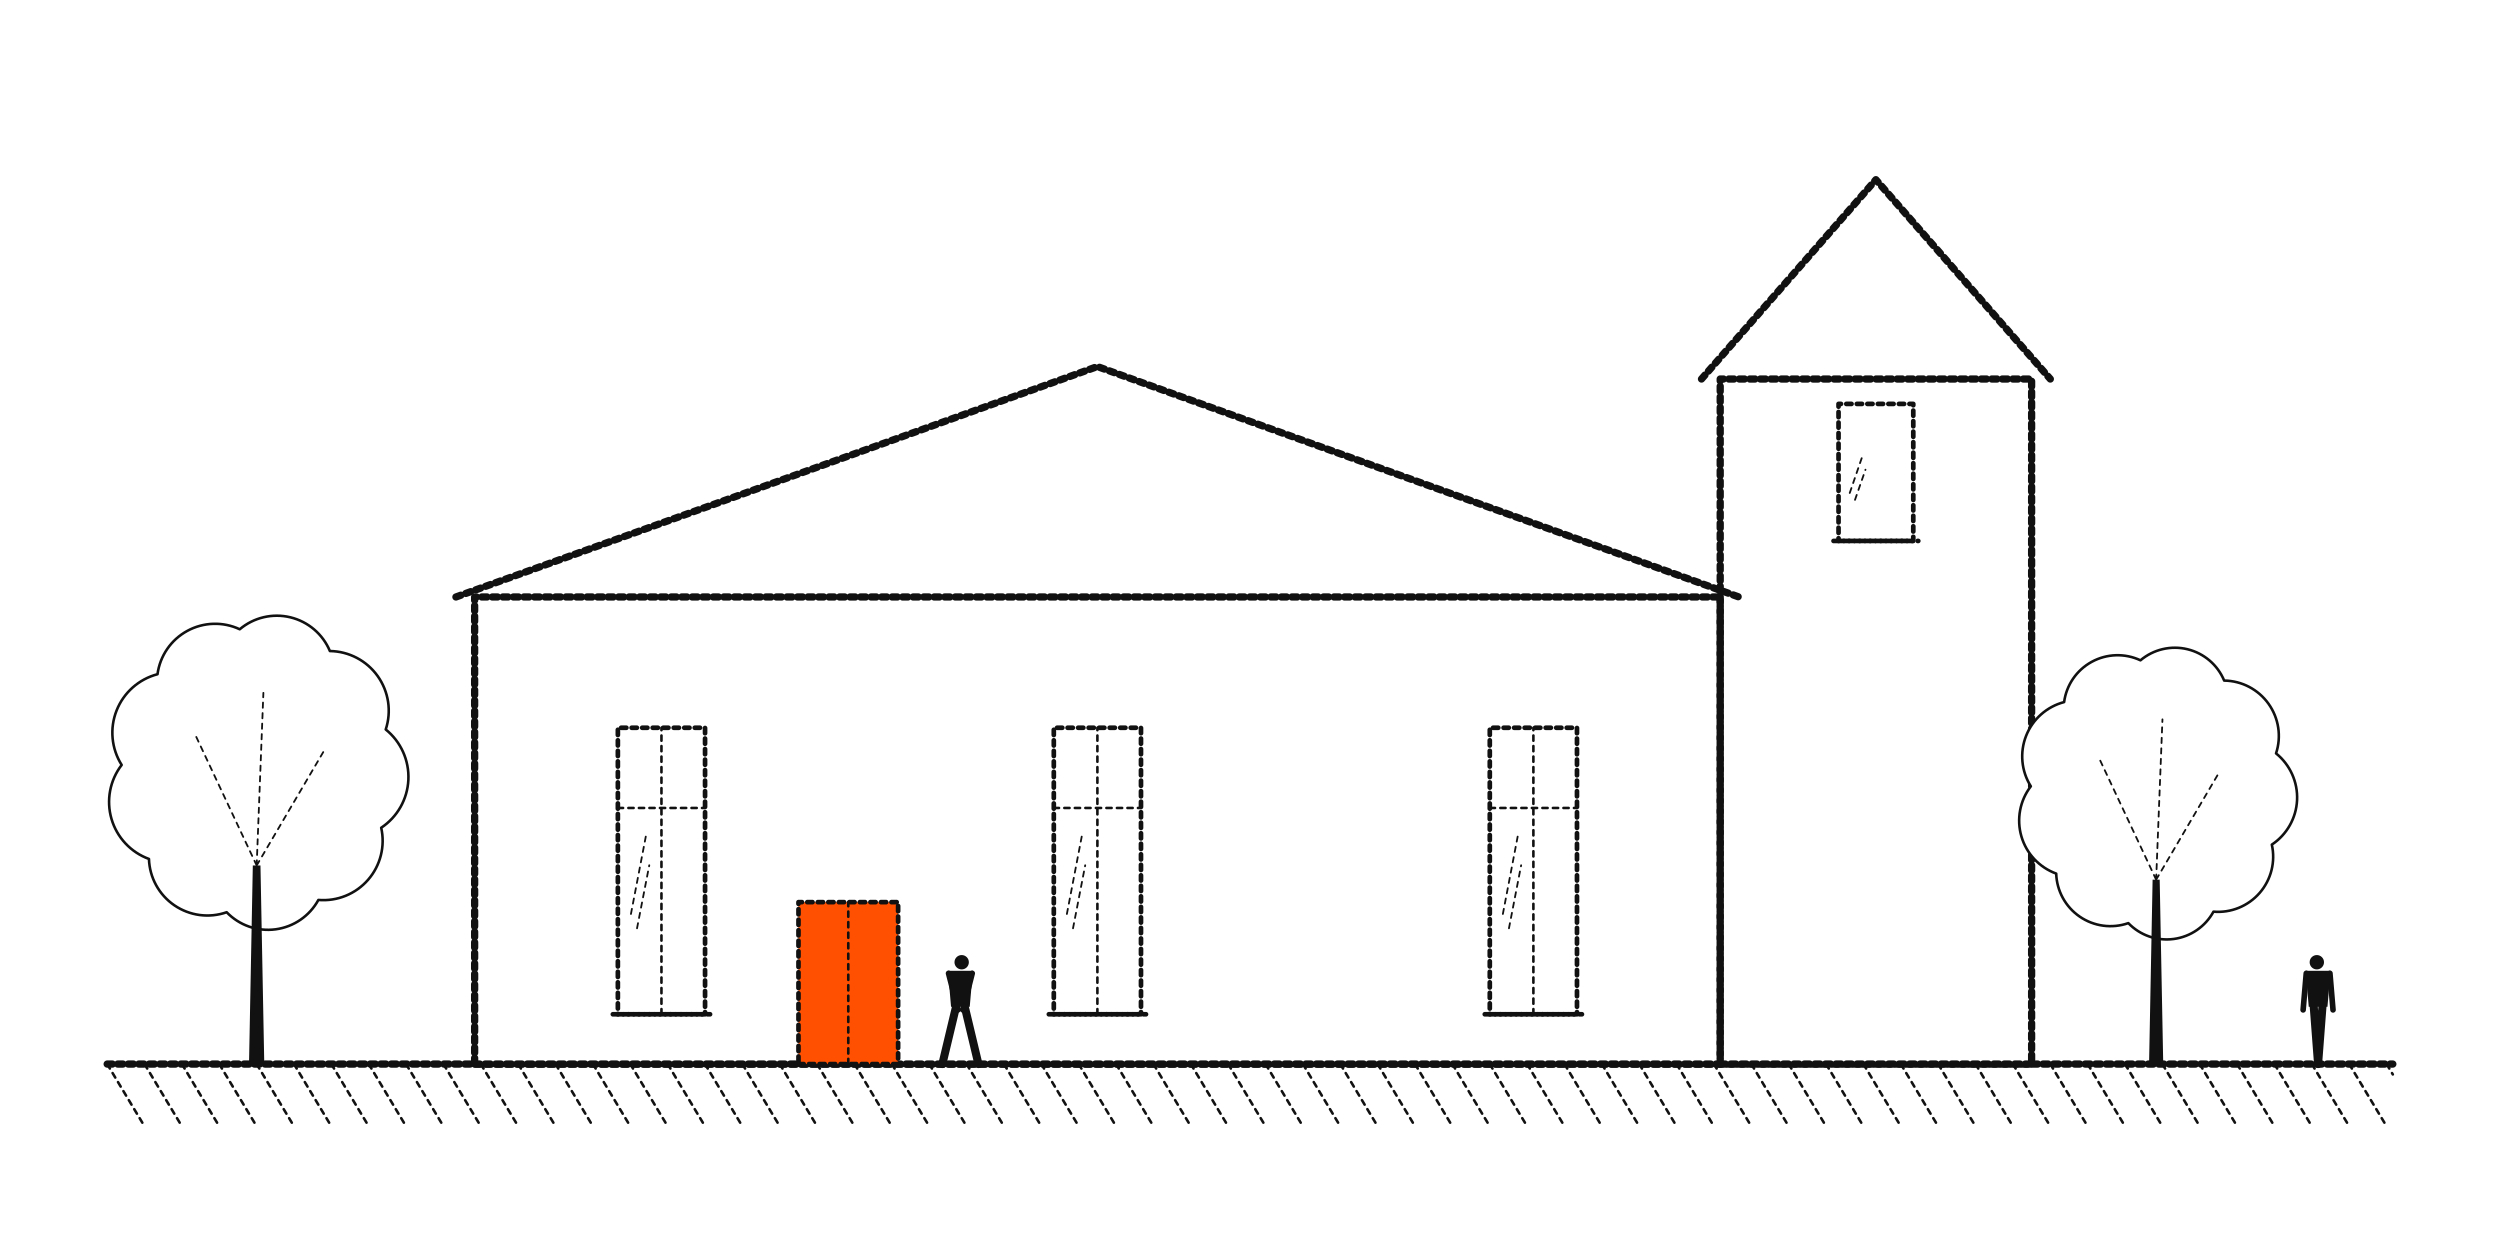
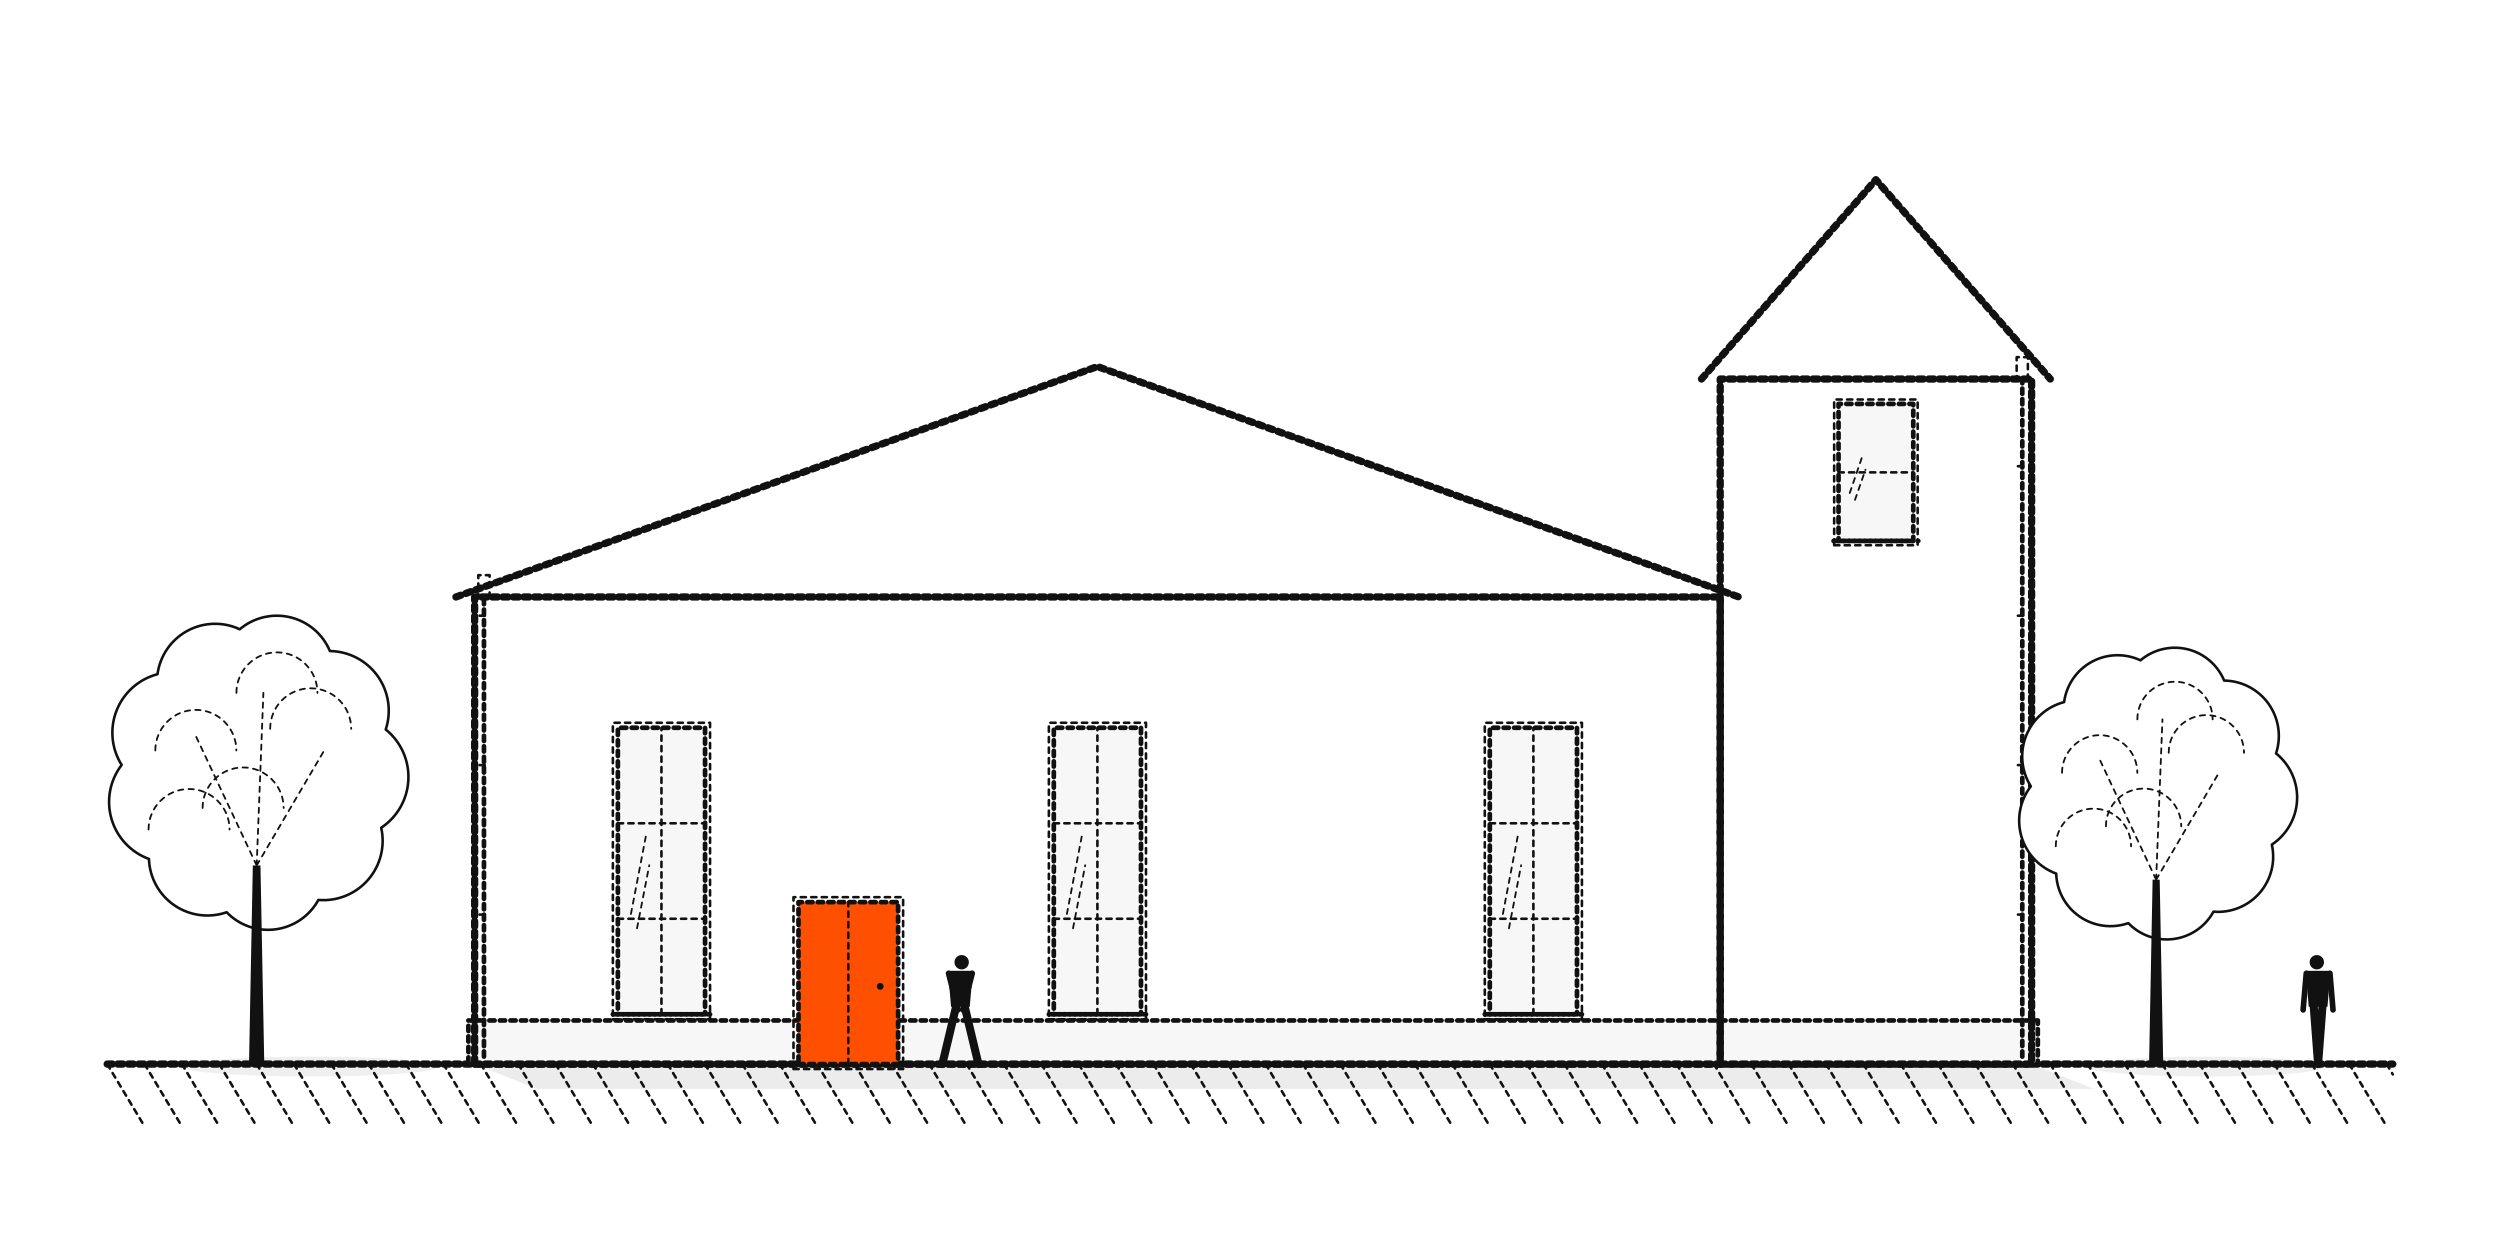
<svg xmlns="http://www.w3.org/2000/svg" viewBox="0 0 480 240" width="480" height="240" role="img" aria-labelledby="v4-title v4-desc" data-kit="arch.mjs" data-scale="11.958" data-palette="{&quot;ink&quot;:&quot;#111111&quot;,&quot;paper&quot;:&quot;#FFFFFF&quot;,&quot;tint&quot;:&quot;#F7F7F8&quot;,&quot;mid&quot;:&quot;#595959&quot;,&quot;accent&quot;:&quot;#FF4F00&quot;}" data-animate="true">
  <style>
/* The hidden state lives only in the keyframes (fill-mode both): where animations do not run, the drawing shows complete. */
.v4-draw{stroke-dasharray:1 1.02;animation:v4-draw 0.90s ease-out both}
.v4-fade{animation:v4-fade 0.60s ease-out both}
@keyframes v4-draw{from{stroke-dashoffset:1.01}to{stroke-dashoffset:0}}
@keyframes v4-fade{from{opacity:0}to{opacity:1}}
@media (prefers-reduced-motion: reduce){.v4-draw,.v4-fade{animation:none;stroke-dasharray:none;stroke-dashoffset:0;opacity:1}}
</style>
  <rect width="480" height="240" fill="#FFFFFF" />
  <g data-layer="ground">
    <path class="v4-draw" pathLength="1" style="animation-delay:0.15s" d="M20.58 204.3L459.42 204.3" fill="none" stroke="#111111" stroke-width="1.4" stroke-linecap="round" stroke-linejoin="round" />
    <path class="v4-draw" pathLength="1" style="animation-delay:0.17s" d="M20.58 204.3L27.75 216.26M27.75 204.3L34.93 216.26M34.93 204.3L42.1 216.26M42.1 204.3L49.28 216.26M49.28 204.3L56.45 216.26M56.45 204.3L63.62 216.26M63.62 204.3L70.8 216.26M70.8 204.3L77.97 216.26M77.97 204.3L85.15 216.26M85.15 204.3L92.32 216.26M92.32 204.3L99.5 216.26M99.5 204.3L106.67 216.26M106.67 204.3L113.85 216.26M113.85 204.3L121.02 216.26M121.02 204.3L128.2 216.26M128.2 204.3L135.37 216.26M135.37 204.3L142.54 216.26M142.54 204.3L149.72 216.26M149.72 204.3L156.89 216.26M156.89 204.3L164.07 216.26M164.07 204.3L171.24 216.26M171.24 204.3L178.42 216.26M178.42 204.3L185.59 216.26M185.59 204.3L192.77 216.26M192.77 204.3L199.94 216.26M199.94 204.3L207.12 216.26M207.12 204.3L214.29 216.26M214.29 204.3L221.47 216.26M221.47 204.3L228.64 216.26M228.64 204.3L235.81 216.26M235.81 204.3L242.99 216.26M242.99 204.3L250.16 216.26M250.16 204.3L257.34 216.26M257.34 204.3L264.51 216.26M264.51 204.3L271.69 216.26M271.69 204.3L278.86 216.26M278.86 204.3L286.04 216.26M286.04 204.3L293.21 216.26M293.21 204.3L300.39 216.26M300.39 204.3L307.56 216.26M307.56 204.3L314.74 216.26M314.74 204.3L321.91 216.26M321.91 204.3L329.08 216.26M329.08 204.3L336.26 216.26M336.26 204.3L343.43 216.26M343.43 204.3L350.61 216.26M350.61 204.3L357.78 216.26M357.78 204.3L364.96 216.26M364.96 204.3L372.13 216.26M372.13 204.3L379.31 216.26M379.31 204.3L386.48 216.26M386.48 204.3L393.66 216.26M393.66 204.3L400.83 216.26M400.83 204.3L408.01 216.26M408.01 204.3L415.18 216.26M415.18 204.3L422.35 216.26M422.35 204.3L429.53 216.26M429.53 204.3L436.7 216.26M436.7 204.3L443.88 216.26M443.88 204.3L451.05 216.26M451.05 204.3L458.23 216.26M458.23 204.3L459.42 206.29" fill="none" stroke="#111111" stroke-width="0.5" stroke-linecap="round" stroke-linejoin="round" />
+     <path class="v4-fade" style="animation-delay:0.20s" d="M91.13 204.3L390.07 204.3L402.03 209.08L103.08 209.08Z" fill="#111111" fill-opacity="0.08" stroke="none" />
+     <ellipse class="v4-fade" style="animation-delay:0.23s" cx="59.65" cy="204.78" rx="24.65" ry="1.91" fill="#111111" fill-opacity="0.07" stroke="none" />
+     <ellipse class="v4-fade" style="animation-delay:0.25s" cx="423.62" cy="204.78" rx="22.89" ry="1.91" fill="#111111" fill-opacity="0.07" stroke="none" />
  </g>
  <g data-layer="fill">
    <path class="v4-fade" style="animation-delay:0.90s" d="M91.13 204.3H330.28V114.62H91.13Z" fill="#FFFFFF" stroke="none" />
    <path class="v4-fade" style="animation-delay:0.93s" d="M87.54 114.62L210.7 70.38L333.87 114.62Z" fill="#FFFFFF" stroke="none" />
    <path class="v4-fade" style="animation-delay:0.95s" d="M330.28 204.3H390.07V72.77H330.28Z" fill="#FFFFFF" stroke="none" />
    <path class="v4-fade" style="animation-delay:0.98s" d="M326.69 72.77L360.17 34.5L393.66 72.77Z" fill="#FFFFFF" stroke="none" />
+     <path class="v4-fade" style="animation-delay:1.00s" d="M89.93 204.3H391.26V195.93H89.93Z" fill="#F7F7F8" stroke="none" />
  </g>
  <g data-layer="lines">
    <path class="v4-draw" pathLength="1" style="animation-delay:0.35s" d="M91.13 204.3H330.28V114.62H91.13Z" fill="none" stroke="#111111" stroke-width="1.4" stroke-linecap="round" stroke-linejoin="round" />
    <path class="v4-draw" pathLength="1" style="animation-delay:0.38s" d="M87.54 114.62L210.7 70.38L333.87 114.62" fill="none" stroke="#111111" stroke-width="1.4" stroke-linecap="round" stroke-linejoin="round" />
    <path class="v4-draw" pathLength="1" style="animation-delay:0.40s" d="M330.28 204.3H390.07V72.77H330.28Z" fill="none" stroke="#111111" stroke-width="1.4" stroke-linecap="round" stroke-linejoin="round" />
    <path class="v4-draw" pathLength="1" style="animation-delay:0.42s" d="M326.69 72.77L360.17 34.5L393.66 72.77" fill="none" stroke="#111111" stroke-width="1.4" stroke-linecap="round" stroke-linejoin="round" />
+     <path class="v4-draw" pathLength="1" style="animation-delay:0.45s" d="M89.93 204.3H391.26V195.93H89.93Z" fill="none" stroke="#111111" stroke-width="0.9" stroke-linecap="round" stroke-linejoin="round" />
  </g>
  <g data-layer="detail">
-     <path class="v4-fade" style="animation-delay:1.10s" d="M118.63 194.74H135.37V139.73H118.63Z" fill="#FFFFFF" stroke="none" />
-     <path class="v4-draw" pathLength="1" style="animation-delay:1.13s" d="M118.63 194.74H135.37V139.73H118.63Z" fill="none" stroke="#111111" stroke-width="0.9" stroke-linecap="round" stroke-linejoin="round" />
-     <path class="v4-draw" pathLength="1" style="animation-delay:1.15s" d="M127 194.74L127 139.73M118.63 155.13L135.37 155.13" fill="none" stroke="#111111" stroke-width="0.5" stroke-linecap="round" stroke-linejoin="round" />
-     <path class="v4-draw" pathLength="1" style="animation-delay:1.18s" d="M121.14 175.48L123.99 160.63M122.31 178.23L124.66 166.13" fill="none" stroke="#111111" stroke-width="0.35" stroke-linecap="round" stroke-linejoin="round" />
-     <path class="v4-draw" pathLength="1" style="animation-delay:1.20s" d="M117.67 194.74L136.33 194.74" fill="none" stroke="#111111" stroke-width="0.9" stroke-linecap="round" stroke-linejoin="round" />
-     <path class="v4-fade" style="animation-delay:1.23s" d="M202.33 194.74H219.07V139.73H202.33Z" fill="#FFFFFF" stroke="none" />
-     <path class="v4-draw" pathLength="1" style="animation-delay:1.25s" d="M202.33 194.74H219.07V139.73H202.33Z" fill="none" stroke="#111111" stroke-width="0.9" stroke-linecap="round" stroke-linejoin="round" />
-     <path class="v4-draw" pathLength="1" style="animation-delay:1.28s" d="M210.7 194.74L210.7 139.73M202.33 155.13L219.07 155.13" fill="none" stroke="#111111" stroke-width="0.5" stroke-linecap="round" stroke-linejoin="round" />
-     <path class="v4-draw" pathLength="1" style="animation-delay:1.30s" d="M204.84 175.48L207.69 160.63M206.02 178.23L208.36 166.13" fill="none" stroke="#111111" stroke-width="0.35" stroke-linecap="round" stroke-linejoin="round" />
-     <path class="v4-draw" pathLength="1" style="animation-delay:1.33s" d="M201.38 194.74L220.03 194.74" fill="none" stroke="#111111" stroke-width="0.9" stroke-linecap="round" stroke-linejoin="round" />
-     <path class="v4-fade" style="animation-delay:1.35s" d="M286.04 194.74H302.78V139.73H286.04Z" fill="#FFFFFF" stroke="none" />
-     <path class="v4-draw" pathLength="1" style="animation-delay:1.38s" d="M286.04 194.74H302.78V139.73H286.04Z" fill="none" stroke="#111111" stroke-width="0.9" stroke-linecap="round" stroke-linejoin="round" />
-     <path class="v4-draw" pathLength="1" style="animation-delay:1.40s" d="M294.41 194.74L294.41 139.73M286.04 155.13L302.78 155.13" fill="none" stroke="#111111" stroke-width="0.5" stroke-linecap="round" stroke-linejoin="round" />
-     <path class="v4-draw" pathLength="1" style="animation-delay:1.43s" d="M288.55 175.48L291.39 160.63M289.72 178.23L292.06 166.13" fill="none" stroke="#111111" stroke-width="0.35" stroke-linecap="round" stroke-linejoin="round" />
-     <path class="v4-draw" pathLength="1" style="animation-delay:1.45s" d="M285.08 194.74L303.73 194.74" fill="none" stroke="#111111" stroke-width="0.9" stroke-linecap="round" stroke-linejoin="round" />
-     <path class="v4-fade" style="animation-delay:1.48s" d="M153.31 204.3H172.44V173.21H153.31Z" fill="#FF4F00" stroke="none" />
-     <path class="v4-draw" pathLength="1" style="animation-delay:1.50s" d="M153.31 204.3H172.44V173.21H153.31Z" fill="none" stroke="#111111" stroke-width="0.9" stroke-linecap="round" stroke-linejoin="round" />
-     <path class="v4-draw" pathLength="1" style="animation-delay:1.53s" d="M162.87 204.3L162.87 173.21" fill="none" stroke="#111111" stroke-width="0.5" stroke-linecap="round" stroke-linejoin="round" />
-     <path class="v4-fade" style="animation-delay:1.55s" d="M353 103.86H367.35V77.55H353Z" fill="#FFFFFF" stroke="none" />
-     <path class="v4-draw" pathLength="1" style="animation-delay:1.58s" d="M353 103.86H367.35V77.55H353Z" fill="none" stroke="#111111" stroke-width="0.9" stroke-linecap="round" stroke-linejoin="round" />
-     <path class="v4-draw" pathLength="1" style="animation-delay:1.60s" d="M355.15 94.65L357.59 87.55M356.16 95.97L358.17 90.18" fill="none" stroke="#111111" stroke-width="0.35" stroke-linecap="round" stroke-linejoin="round" />
-     <path class="v4-draw" pathLength="1" style="animation-delay:1.63s" d="M352.04 103.86L368.31 103.86" fill="none" stroke="#111111" stroke-width="0.9" stroke-linecap="round" stroke-linejoin="round" />
+     <path class="v4-draw" pathLength="1" style="animation-delay:1.10s" d="M92.92 202.87L92.92 114.62" fill="none" stroke="#111111" stroke-width="0.9" stroke-linecap="round" stroke-linejoin="round" />
+     <path class="v4-draw" pathLength="1" style="animation-delay:1.13s" d="M91.84 114.62H94V110.43H91.84Z" fill="none" stroke="#111111" stroke-width="0.5" stroke-linecap="round" stroke-linejoin="round" />
+     <path class="v4-draw" pathLength="1" style="animation-delay:1.15s" d="M92.08 175.6L93.76 175.6M92.08 146.9L93.76 146.9M92.08 118.21L93.76 118.21" fill="none" stroke="#111111" stroke-width="0.5" stroke-linecap="round" stroke-linejoin="round" />
+     <path class="v4-draw" pathLength="1" style="animation-delay:1.18s" d="M388.28 202.87L388.28 72.77" fill="none" stroke="#111111" stroke-width="0.9" stroke-linecap="round" stroke-linejoin="round" />
+     <path class="v4-draw" pathLength="1" style="animation-delay:1.20s" d="M387.2 72.77H389.35V68.58H387.2Z" fill="none" stroke="#111111" stroke-width="0.5" stroke-linecap="round" stroke-linejoin="round" />
+     <path class="v4-draw" pathLength="1" style="animation-delay:1.23s" d="M387.44 175.6L389.11 175.6M387.44 146.9L389.11 146.9M387.44 118.21L389.11 118.21M387.44 89.51L389.11 89.51" fill="none" stroke="#111111" stroke-width="0.5" stroke-linecap="round" stroke-linejoin="round" />
+     <path class="v4-fade" style="animation-delay:1.25s" d="M118.63 194.74H135.37V139.73H118.63Z" fill="#F7F7F8" stroke="none" />
+     <path class="v4-draw" pathLength="1" style="animation-delay:1.28s" d="M117.67 195.69H136.33V138.77H117.67Z" fill="none" stroke="#111111" stroke-width="0.5" stroke-linecap="round" stroke-linejoin="round" />
+     <path class="v4-draw" pathLength="1" style="animation-delay:1.30s" d="M118.63 194.74H135.37V139.73H118.63Z" fill="none" stroke="#111111" stroke-width="0.9" stroke-linecap="round" stroke-linejoin="round" />
+     <path class="v4-draw" pathLength="1" style="animation-delay:1.33s" d="M127 194.74L127 139.73M118.63 176.4L135.37 176.4M118.63 158.07L135.37 158.07" fill="none" stroke="#111111" stroke-width="0.5" stroke-linecap="round" stroke-linejoin="round" />
+     <path class="v4-draw" pathLength="1" style="animation-delay:1.35s" d="M121.14 175.48L123.99 160.63M122.31 178.23L124.66 166.13" fill="none" stroke="#111111" stroke-width="0.35" stroke-linecap="round" stroke-linejoin="round" />
+     <path class="v4-draw" pathLength="1" style="animation-delay:1.38s" d="M117.67 194.74L136.33 194.74" fill="none" stroke="#111111" stroke-width="0.9" stroke-linecap="round" stroke-linejoin="round" />
+     <path class="v4-draw" pathLength="1" style="animation-delay:1.40s" d="M118.03 195.81L135.97 195.81" fill="none" stroke="#111111" stroke-width="0.5" stroke-linecap="round" stroke-linejoin="round" />
+     <path class="v4-fade" style="animation-delay:1.43s" d="M202.33 194.74H219.07V139.73H202.33Z" fill="#F7F7F8" stroke="none" />
+     <path class="v4-draw" pathLength="1" style="animation-delay:1.45s" d="M201.38 195.69H220.03V138.77H201.38Z" fill="none" stroke="#111111" stroke-width="0.5" stroke-linecap="round" stroke-linejoin="round" />
+     <path class="v4-draw" pathLength="1" style="animation-delay:1.48s" d="M202.33 194.74H219.07V139.73H202.33Z" fill="none" stroke="#111111" stroke-width="0.9" stroke-linecap="round" stroke-linejoin="round" />
+     <path class="v4-draw" pathLength="1" style="animation-delay:1.50s" d="M210.7 194.74L210.7 139.73M202.33 176.4L219.07 176.4M202.33 158.07L219.07 158.07" fill="none" stroke="#111111" stroke-width="0.5" stroke-linecap="round" stroke-linejoin="round" />
+     <path class="v4-draw" pathLength="1" style="animation-delay:1.53s" d="M204.84 175.48L207.69 160.63M206.02 178.23L208.36 166.13" fill="none" stroke="#111111" stroke-width="0.35" stroke-linecap="round" stroke-linejoin="round" />
+     <path class="v4-draw" pathLength="1" style="animation-delay:1.55s" d="M201.38 194.74L220.03 194.74" fill="none" stroke="#111111" stroke-width="0.9" stroke-linecap="round" stroke-linejoin="round" />
+     <path class="v4-draw" pathLength="1" style="animation-delay:1.58s" d="M201.74 195.81L219.67 195.81" fill="none" stroke="#111111" stroke-width="0.5" stroke-linecap="round" stroke-linejoin="round" />
+     <path class="v4-fade" style="animation-delay:1.60s" d="M286.04 194.74H302.78V139.73H286.04Z" fill="#F7F7F8" stroke="none" />
+     <path class="v4-draw" pathLength="1" style="animation-delay:1.63s" d="M285.08 195.69H303.73V138.77H285.08Z" fill="none" stroke="#111111" stroke-width="0.5" stroke-linecap="round" stroke-linejoin="round" />
+     <path class="v4-draw" pathLength="1" style="animation-delay:1.65s" d="M286.04 194.74H302.78V139.73H286.04Z" fill="none" stroke="#111111" stroke-width="0.9" stroke-linecap="round" stroke-linejoin="round" />
+     <path class="v4-draw" pathLength="1" style="animation-delay:1.68s" d="M294.41 194.74L294.41 139.73M286.04 176.4L302.78 176.4M286.04 158.07L302.78 158.07" fill="none" stroke="#111111" stroke-width="0.5" stroke-linecap="round" stroke-linejoin="round" />
+     <path class="v4-draw" pathLength="1" style="animation-delay:1.70s" d="M288.55 175.48L291.39 160.63M289.72 178.23L292.06 166.13" fill="none" stroke="#111111" stroke-width="0.35" stroke-linecap="round" stroke-linejoin="round" />
+     <path class="v4-draw" pathLength="1" style="animation-delay:1.70s" d="M285.08 194.74L303.73 194.74" fill="none" stroke="#111111" stroke-width="0.9" stroke-linecap="round" stroke-linejoin="round" />
+     <path class="v4-draw" pathLength="1" style="animation-delay:1.70s" d="M285.44 195.81L303.38 195.81" fill="none" stroke="#111111" stroke-width="0.5" stroke-linecap="round" stroke-linejoin="round" />
+     <path class="v4-fade" style="animation-delay:1.70s" d="M153.31 204.3H172.44V173.21H153.31Z" fill="#FF4F00" stroke="none" />
+     <path class="v4-draw" pathLength="1" style="animation-delay:1.70s" d="M152.35 205.26H173.4V172.26H152.35Z" fill="none" stroke="#111111" stroke-width="0.5" stroke-linecap="round" stroke-linejoin="round" />
+     <path class="v4-draw" pathLength="1" style="animation-delay:1.70s" d="M153.31 204.3H172.44V173.21H153.31Z" fill="none" stroke="#111111" stroke-width="0.9" stroke-linecap="round" stroke-linejoin="round" />
+     <path class="v4-draw" pathLength="1" style="animation-delay:1.70s" d="M162.87 204.3L162.87 173.21" fill="none" stroke="#111111" stroke-width="0.5" stroke-linecap="round" stroke-linejoin="round" />
+     <circle class="v4-fade" style="animation-delay:1.70s" cx="169" cy="189.38" r="0.66" fill="#111111" stroke="none" />
+     <path class="v4-fade" style="animation-delay:1.70s" d="M353 103.86H367.35V77.55H353Z" fill="#F7F7F8" stroke="none" />
+     <path class="v4-draw" pathLength="1" style="animation-delay:1.70s" d="M352.16 104.69H368.19V76.71H352.16Z" fill="none" stroke="#111111" stroke-width="0.5" stroke-linecap="round" stroke-linejoin="round" />
+     <path class="v4-draw" pathLength="1" style="animation-delay:1.70s" d="M353 103.86H367.35V77.55H353Z" fill="none" stroke="#111111" stroke-width="0.9" stroke-linecap="round" stroke-linejoin="round" />
+     <path class="v4-draw" pathLength="1" style="animation-delay:1.70s" d="M353 90.7L367.35 90.7" fill="none" stroke="#111111" stroke-width="0.5" stroke-linecap="round" stroke-linejoin="round" />
+     <path class="v4-draw" pathLength="1" style="animation-delay:1.70s" d="M355.15 94.65L357.59 87.55M356.16 95.97L358.17 90.18" fill="none" stroke="#111111" stroke-width="0.35" stroke-linecap="round" stroke-linejoin="round" />
+     <path class="v4-draw" pathLength="1" style="animation-delay:1.70s" d="M352.04 103.86L368.31 103.86" fill="none" stroke="#111111" stroke-width="0.9" stroke-linecap="round" stroke-linejoin="round" />
  </g>
  <g data-layer="front">
    <path class="v4-fade" style="animation-delay:1.60s" d="M74.06 140.06A11.46 11.46 0 0 0 63.34 125A11.04 11.04 0 0 0 46.03 120.82A11.16 11.16 0 0 0 30.24 129.45A11.61 11.61 0 0 0 23.36 146.87A11.65 11.65 0 0 0 28.6 164.92A11.22 11.22 0 0 0 43.52 175.15A11.02 11.02 0 0 0 61.13 172.79A11.39 11.39 0 0 0 73.19 158.93A11.71 11.71 0 0 0 74.06 140.06Z" fill="#FFFFFF" stroke="#111111" stroke-width="0.5" stroke-linejoin="round" />
    <path class="v4-fade" style="animation-delay:1.63s" d="M47.81 204.3L48.54 166.17L50.01 166.17L50.74 204.3Z" fill="#111111" stroke="none" />
    <path class="v4-draw" pathLength="1" style="animation-delay:1.65s" d="M49.28 166.17L37.6 141.31M49.28 166.17L62.25 144.08M49.28 166.17L50.57 133.03" fill="none" stroke="#111111" stroke-width="0.35" stroke-linecap="round" stroke-linejoin="round" />
-     <path class="v4-fade" style="animation-delay:1.68s" d="M437 144.65A10.64 10.64 0 0 0 427.04 130.67A10.25 10.25 0 0 0 410.97 126.78A10.36 10.36 0 0 0 396.31 134.8A10.78 10.78 0 0 0 389.92 150.97A10.82 10.82 0 0 0 394.79 167.73A10.42 10.42 0 0 0 408.64 177.24A10.23 10.23 0 0 0 424.99 175.04A10.58 10.58 0 0 0 436.19 162.17A10.87 10.87 0 0 0 437 144.65Z" fill="#FFFFFF" stroke="#111111" stroke-width="0.5" stroke-linejoin="round" />
-     <path class="v4-fade" style="animation-delay:1.70s" d="M412.62 204.3L413.3 168.9L414.66 168.9L415.34 204.3Z" fill="#111111" stroke="none" />
-     <path class="v4-draw" pathLength="1" style="animation-delay:1.73s" d="M413.98 168.9L403.14 145.81M413.98 168.9L426.03 148.38M413.98 168.9L415.19 138.12" fill="none" stroke="#111111" stroke-width="0.35" stroke-linecap="round" stroke-linejoin="round" />
-     <circle class="v4-fade" style="animation-delay:1.75s" cx="184.64" cy="184.75" r="1.38" fill="#111111" stroke="none" />
-     <path class="v4-fade" style="animation-delay:1.78s" d="M182.01 186.4L186.79 186.4L186.19 193.3L182.6 193.3Z" fill="#111111" stroke="none" />
-     <path class="v4-fade" style="animation-delay:1.80s" data-part="figure" d="M183.56 193.3L180.93 204.3M185.23 193.3L187.86 204.3" fill="none" stroke="#111111" stroke-width="1.55" stroke-linecap="round" />
-     <path class="v4-fade" style="animation-delay:1.83s" data-part="figure" d="M182.12 186.88L183.92 193.9M186.67 186.88L184.88 193.9" fill="none" stroke="#111111" stroke-width="1.08" stroke-linecap="round" />
-     <circle class="v4-fade" style="animation-delay:1.85s" cx="444.83" cy="184.75" r="1.38" fill="#111111" stroke="none" />
-     <path class="v4-fade" style="animation-delay:1.88s" d="M442.68 186.4L447.47 186.4L446.87 193.3L443.28 193.3Z" fill="#111111" stroke="none" />
-     <path class="v4-fade" style="animation-delay:1.90s" data-part="figure" d="M444.24 193.3L445.07 204.3M445.91 193.3L445.07 204.3" fill="none" stroke="#111111" stroke-width="1.55" stroke-linecap="round" />
-     <path class="v4-fade" style="animation-delay:1.93s" data-part="figure" d="M442.8 186.88L442.2 193.9M447.35 186.88L447.94 193.9" fill="none" stroke="#111111" stroke-width="1.08" stroke-linecap="round" />
+     <path class="v4-draw" pathLength="1" style="animation-delay:1.68s" d="M29.82 144.08A7.78 7.78 0 0 1 45.38 144.08M51.87 139.93A7.78 7.78 0 0 1 67.43 139.93M38.90 155.13A7.78 7.78 0 0 1 54.46 155.13M45.39 133.03A7.78 7.78 0 0 1 60.95 133.03M28.52 159.27A7.78 7.78 0 0 1 44.08 159.27" fill="none" stroke="#111111" stroke-width="0.35" stroke-linecap="round" stroke-linejoin="round" />
+     <path class="v4-fade" style="animation-delay:1.70s" d="M437 144.65A10.64 10.64 0 0 0 427.04 130.67A10.25 10.25 0 0 0 410.97 126.78A10.36 10.36 0 0 0 396.31 134.8A10.78 10.78 0 0 0 389.92 150.97A10.82 10.82 0 0 0 394.79 167.73A10.42 10.42 0 0 0 408.64 177.24A10.23 10.23 0 0 0 424.99 175.04A10.58 10.58 0 0 0 436.19 162.17A10.87 10.87 0 0 0 437 144.65Z" fill="#FFFFFF" stroke="#111111" stroke-width="0.5" stroke-linejoin="round" />
+     <path class="v4-fade" style="animation-delay:1.73s" d="M412.62 204.3L413.3 168.9L414.66 168.9L415.34 204.3Z" fill="#111111" stroke="none" />
+     <path class="v4-draw" pathLength="1" style="animation-delay:1.75s" d="M413.98 168.9L403.14 145.81M413.98 168.9L426.03 148.38M413.98 168.9L415.19 138.12" fill="none" stroke="#111111" stroke-width="0.35" stroke-linecap="round" stroke-linejoin="round" />
+     <path class="v4-draw" pathLength="1" style="animation-delay:1.78s" d="M395.91 148.38A7.23 7.23 0 0 1 410.37 148.38M416.39 144.53A7.23 7.23 0 0 1 430.85 144.53M404.34 158.64A7.23 7.23 0 0 1 418.80 158.64M410.37 138.12A7.23 7.23 0 0 1 424.83 138.12M394.71 162.49A7.23 7.23 0 0 1 409.17 162.49" fill="none" stroke="#111111" stroke-width="0.35" stroke-linecap="round" stroke-linejoin="round" />
+     <circle class="v4-fade" style="animation-delay:1.80s" cx="184.64" cy="184.75" r="1.38" fill="#111111" stroke="none" />
+     <path class="v4-fade" style="animation-delay:1.83s" d="M182.01 186.4L186.79 186.4L186.19 193.3L182.6 193.3Z" fill="#111111" stroke="none" />
+     <path class="v4-fade" style="animation-delay:1.85s" data-part="figure" d="M183.56 193.3L180.93 204.3M185.23 193.3L187.86 204.3" fill="none" stroke="#111111" stroke-width="1.55" stroke-linecap="round" />
+     <path class="v4-fade" style="animation-delay:1.88s" data-part="figure" d="M182.12 186.88L183.92 193.9M186.67 186.88L184.88 193.9" fill="none" stroke="#111111" stroke-width="1.08" stroke-linecap="round" />
+     <circle class="v4-fade" style="animation-delay:1.90s" cx="444.83" cy="184.75" r="1.38" fill="#111111" stroke="none" />
+     <path class="v4-fade" style="animation-delay:1.93s" d="M442.68 186.4L447.47 186.4L446.87 193.3L443.28 193.3Z" fill="#111111" stroke="none" />
+     <path class="v4-fade" style="animation-delay:1.95s" data-part="figure" d="M444.24 193.3L445.07 204.3M445.91 193.3L445.07 204.3" fill="none" stroke="#111111" stroke-width="1.55" stroke-linecap="round" />
+     <path class="v4-fade" style="animation-delay:1.98s" data-part="figure" d="M442.8 186.88L442.2 193.9M447.35 186.88L447.94 193.9" fill="none" stroke="#111111" stroke-width="1.08" stroke-linecap="round" />
  </g>
</svg>
